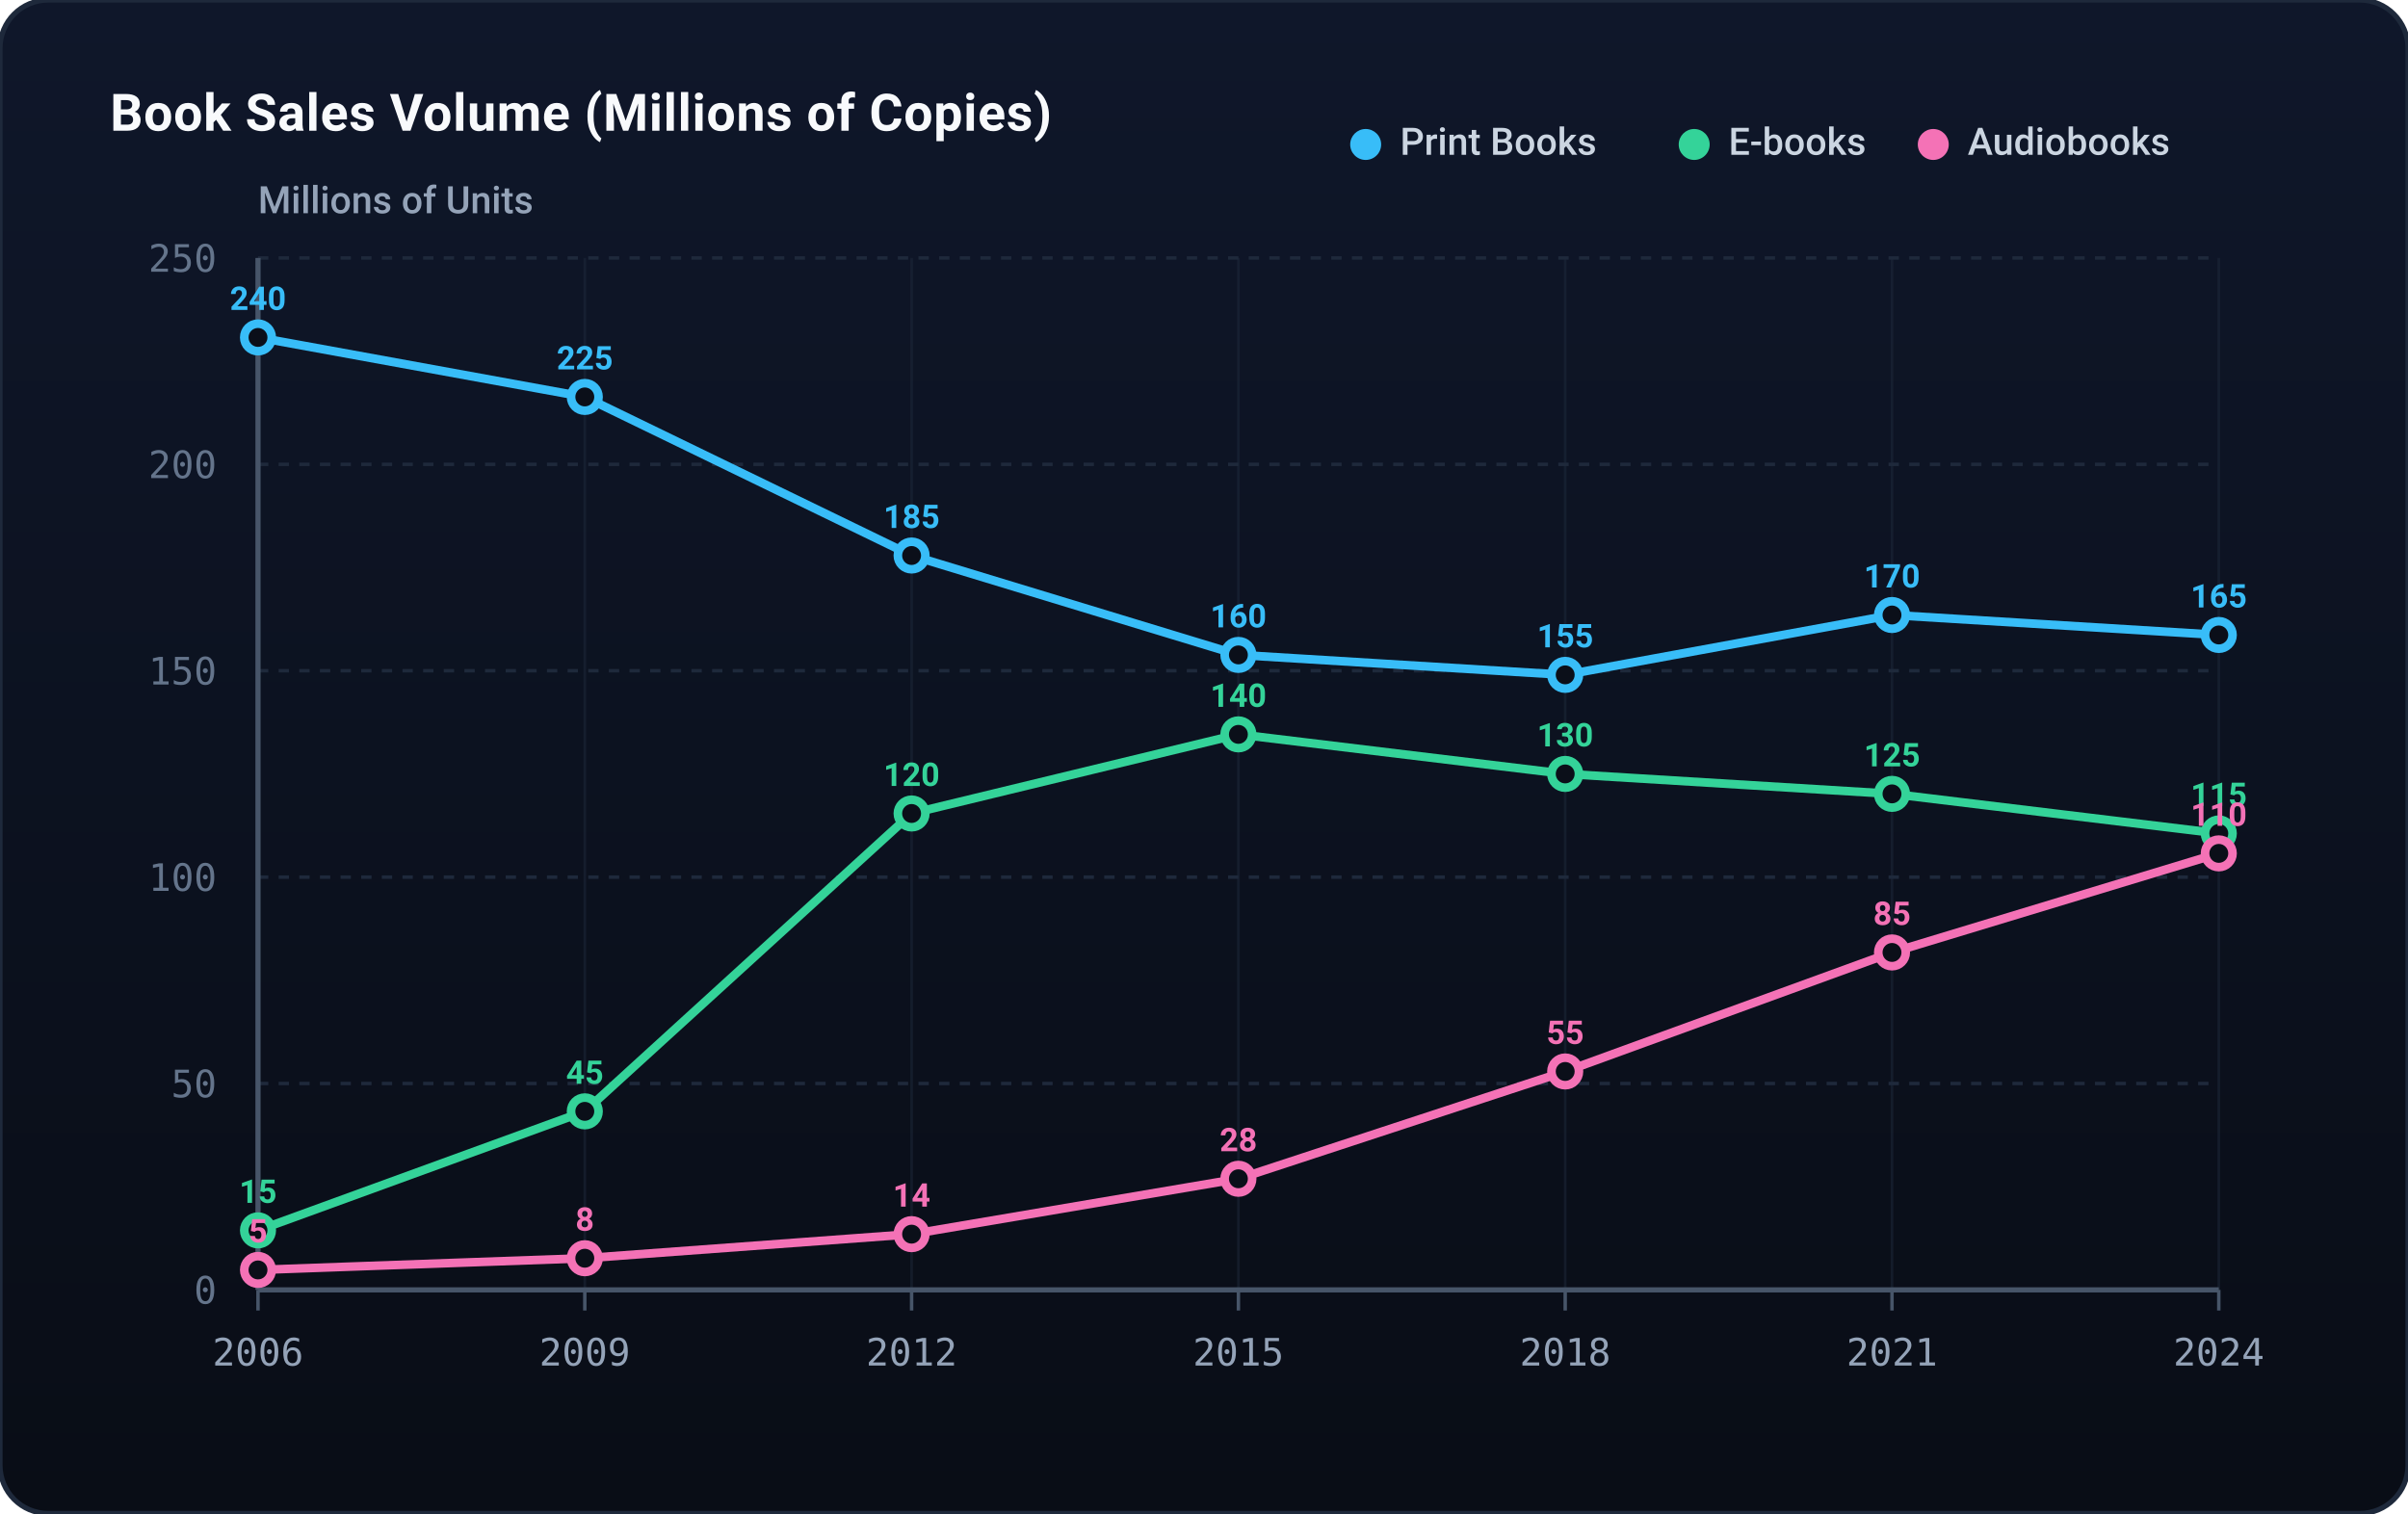
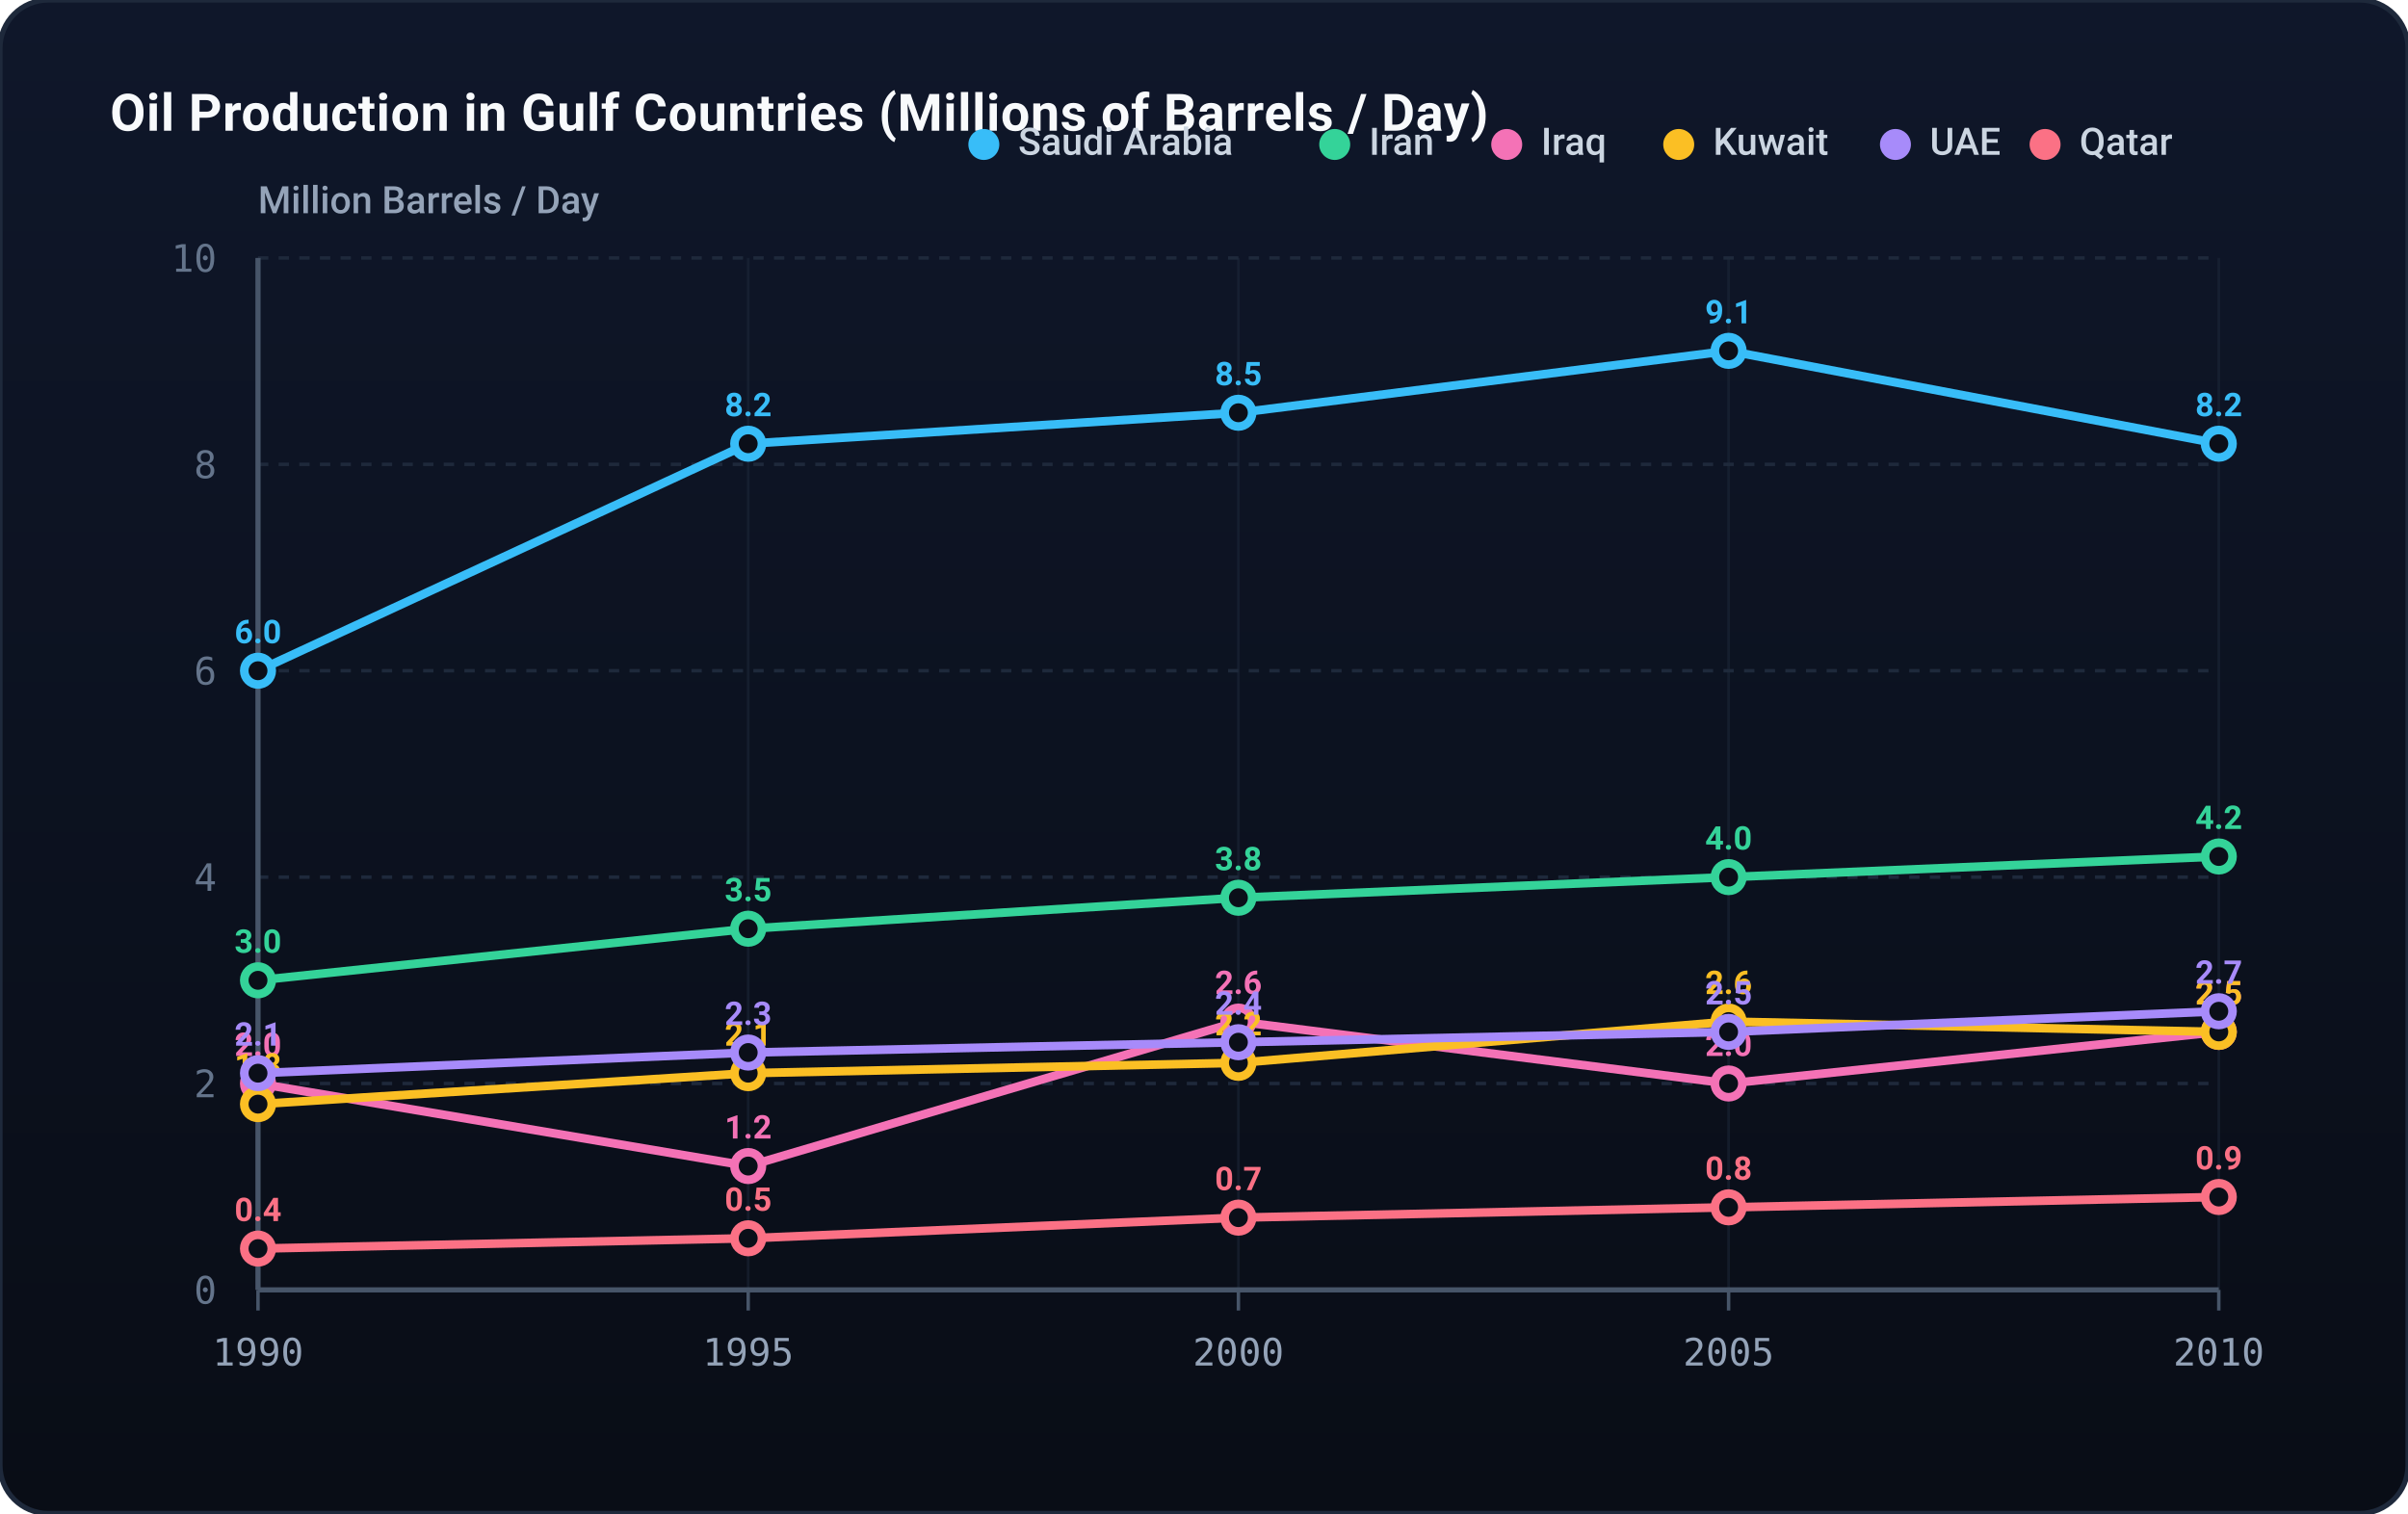
<svg xmlns="http://www.w3.org/2000/svg" viewBox="0 0 700 440" width="100%" height="100%" style="font-family: -apple-system, BlinkMacSystemFont, 'Segoe UI', Roboto, Helvetica, Arial, sans-serif; background: #0b0f19;">
  <defs>
    <linearGradient id="bgGrad" x1="0" y1="0" x2="0" y2="1">
      <stop offset="0%" stop-color="#0f172a" />
      <stop offset="100%" stop-color="#090d16" />
    </linearGradient>
    <filter id="shadow" x="-5%" y="-5%" width="110%" height="115%">
      <feDropShadow dx="0" dy="4" stdDeviation="6" flood-color="#000000" flood-opacity="0.4" />
    </filter>
    <marker id="arrow" viewBox="0 0 10 10" refX="6" refY="5" markerWidth="6" markerHeight="6" orient="auto-start-reverse">
      <path d="M 0 1 L 8 5 L 0 9 z" fill="#38bdf8" />
    </marker>
    <marker id="arrow-emerald" viewBox="0 0 10 10" refX="6" refY="5" markerWidth="6" markerHeight="6" orient="auto-start-reverse">
      <path d="M 0 1 L 8 5 L 0 9 z" fill="#34d399" />
    </marker>
  </defs>
  <rect width="700" height="440" rx="14" fill="url(#bgGrad)" stroke="#1e293b" stroke-width="1.5" />
-   <text x="32" y="38" fill="#f8fafc" font-size="15" font-weight="700" letter-spacing="0.2">Book Sales Volume (Millions of Copies)</text>
+   <text x="32" y="38" fill="#f8fafc" font-size="15" font-weight="700" letter-spacing="0.2">Oil Production in Gulf Countries (Millions of Barrels / Day)</text>
  <line x1="75" y1="375.0" x2="645" y2="375.0" stroke="#1e293b" stroke-width="1" stroke-dasharray="3 3" />
  <text x="63" y="379.0" fill="#64748b" font-size="11" text-anchor="end" font-family="monospace">0</text>
  <line x1="75" y1="315.0" x2="645" y2="315.0" stroke="#1e293b" stroke-width="1" stroke-dasharray="3 3" />
-   <text x="63" y="319.0" fill="#64748b" font-size="11" text-anchor="end" font-family="monospace">50</text>
+   <text x="63" y="319.0" fill="#64748b" font-size="11" text-anchor="end" font-family="monospace">2</text>
  <line x1="75" y1="255.0" x2="645" y2="255.0" stroke="#1e293b" stroke-width="1" stroke-dasharray="3 3" />
-   <text x="63" y="259.0" fill="#64748b" font-size="11" text-anchor="end" font-family="monospace">100</text>
+   <text x="63" y="259.0" fill="#64748b" font-size="11" text-anchor="end" font-family="monospace">4</text>
  <line x1="75" y1="195.0" x2="645" y2="195.0" stroke="#1e293b" stroke-width="1" stroke-dasharray="3 3" />
-   <text x="63" y="199.0" fill="#64748b" font-size="11" text-anchor="end" font-family="monospace">150</text>
+   <text x="63" y="199.0" fill="#64748b" font-size="11" text-anchor="end" font-family="monospace">6</text>
  <line x1="75" y1="135.0" x2="645" y2="135.0" stroke="#1e293b" stroke-width="1" stroke-dasharray="3 3" />
-   <text x="63" y="139.0" fill="#64748b" font-size="11" text-anchor="end" font-family="monospace">200</text>
+   <text x="63" y="139.0" fill="#64748b" font-size="11" text-anchor="end" font-family="monospace">8</text>
  <line x1="75" y1="75.0" x2="645" y2="75.0" stroke="#1e293b" stroke-width="1" stroke-dasharray="3 3" />
-   <text x="63" y="79.0" fill="#64748b" font-size="11" text-anchor="end" font-family="monospace">250</text>
-   <text x="75" y="62" fill="#94a3b8" font-size="11" font-weight="500">Millions of Units</text>
+   <text x="63" y="79.0" fill="#64748b" font-size="11" text-anchor="end" font-family="monospace">10</text>
+   <text x="75" y="62" fill="#94a3b8" font-size="11" font-weight="500">Million Barrels / Day</text>
  <line x1="75.0" y1="375" x2="75.0" y2="381" stroke="#475569" stroke-width="1" />
-   <text x="75.0" y="397" fill="#94a3b8" font-size="11" text-anchor="middle" font-family="monospace">2006</text>
+   <text x="75.0" y="397" fill="#94a3b8" font-size="11" text-anchor="middle" font-family="monospace">1990</text>
  <line x1="75.0" y1="75" x2="75.0" y2="375" stroke="#1e293b" stroke-width="0.75" opacity="0.5" />
-   <line x1="170.0" y1="375" x2="170.0" y2="381" stroke="#475569" stroke-width="1" />
-   <text x="170.0" y="397" fill="#94a3b8" font-size="11" text-anchor="middle" font-family="monospace">2009</text>
-   <line x1="170.0" y1="75" x2="170.0" y2="375" stroke="#1e293b" stroke-width="0.75" opacity="0.5" />
-   <line x1="265.0" y1="375" x2="265.0" y2="381" stroke="#475569" stroke-width="1" />
-   <text x="265.0" y="397" fill="#94a3b8" font-size="11" text-anchor="middle" font-family="monospace">2012</text>
-   <line x1="265.0" y1="75" x2="265.0" y2="375" stroke="#1e293b" stroke-width="0.75" opacity="0.5" />
+   <line x1="217.5" y1="375" x2="217.5" y2="381" stroke="#475569" stroke-width="1" />
+   <text x="217.5" y="397" fill="#94a3b8" font-size="11" text-anchor="middle" font-family="monospace">1995</text>
+   <line x1="217.5" y1="75" x2="217.5" y2="375" stroke="#1e293b" stroke-width="0.75" opacity="0.5" />
  <line x1="360.0" y1="375" x2="360.0" y2="381" stroke="#475569" stroke-width="1" />
-   <text x="360.0" y="397" fill="#94a3b8" font-size="11" text-anchor="middle" font-family="monospace">2015</text>
+   <text x="360.0" y="397" fill="#94a3b8" font-size="11" text-anchor="middle" font-family="monospace">2000</text>
  <line x1="360.0" y1="75" x2="360.0" y2="375" stroke="#1e293b" stroke-width="0.75" opacity="0.5" />
-   <line x1="455.0" y1="375" x2="455.0" y2="381" stroke="#475569" stroke-width="1" />
-   <text x="455.0" y="397" fill="#94a3b8" font-size="11" text-anchor="middle" font-family="monospace">2018</text>
-   <line x1="455.0" y1="75" x2="455.0" y2="375" stroke="#1e293b" stroke-width="0.75" opacity="0.5" />
-   <line x1="550.0" y1="375" x2="550.0" y2="381" stroke="#475569" stroke-width="1" />
-   <text x="550.0" y="397" fill="#94a3b8" font-size="11" text-anchor="middle" font-family="monospace">2021</text>
-   <line x1="550.0" y1="75" x2="550.0" y2="375" stroke="#1e293b" stroke-width="0.75" opacity="0.5" />
+   <line x1="502.5" y1="375" x2="502.5" y2="381" stroke="#475569" stroke-width="1" />
+   <text x="502.5" y="397" fill="#94a3b8" font-size="11" text-anchor="middle" font-family="monospace">2005</text>
+   <line x1="502.5" y1="75" x2="502.5" y2="375" stroke="#1e293b" stroke-width="0.75" opacity="0.5" />
  <line x1="645.0" y1="375" x2="645.0" y2="381" stroke="#475569" stroke-width="1" />
-   <text x="645.0" y="397" fill="#94a3b8" font-size="11" text-anchor="middle" font-family="monospace">2024</text>
+   <text x="645.0" y="397" fill="#94a3b8" font-size="11" text-anchor="middle" font-family="monospace">2010</text>
  <line x1="645.0" y1="75" x2="645.0" y2="375" stroke="#1e293b" stroke-width="0.75" opacity="0.5" />
  <line x1="75" y1="75" x2="75" y2="375" stroke="#475569" stroke-width="1.5" />
  <line x1="75" y1="375" x2="645" y2="375" stroke="#475569" stroke-width="1.5" />
-   <path d="M 75.0 98.1 L 170.0 115.4 L 265.0 161.5 L 360.0 190.4 L 455.0 196.2 L 550.0 178.8 L 645.0 184.6" fill="none" stroke="#38bdf8" stroke-width="2.5" stroke-linecap="round" stroke-linejoin="round" />
-   <circle cx="75.0" cy="98.1" r="4" fill="#0b0f19" stroke="#38bdf8" stroke-width="2.5" />
-   <text x="75.0" y="90.1" fill="#38bdf8" font-size="9.5" text-anchor="middle" font-weight="600">240</text>
-   <circle cx="170.0" cy="115.4" r="4" fill="#0b0f19" stroke="#38bdf8" stroke-width="2.5" />
-   <text x="170.0" y="107.4" fill="#38bdf8" font-size="9.5" text-anchor="middle" font-weight="600">225</text>
-   <circle cx="265.0" cy="161.5" r="4" fill="#0b0f19" stroke="#38bdf8" stroke-width="2.5" />
-   <text x="265.0" y="153.5" fill="#38bdf8" font-size="9.5" text-anchor="middle" font-weight="600">185</text>
-   <circle cx="360.0" cy="190.4" r="4" fill="#0b0f19" stroke="#38bdf8" stroke-width="2.5" />
-   <text x="360.0" y="182.4" fill="#38bdf8" font-size="9.5" text-anchor="middle" font-weight="600">160</text>
-   <circle cx="455.0" cy="196.2" r="4" fill="#0b0f19" stroke="#38bdf8" stroke-width="2.5" />
-   <text x="455.0" y="188.2" fill="#38bdf8" font-size="9.5" text-anchor="middle" font-weight="600">155</text>
-   <circle cx="550.0" cy="178.8" r="4" fill="#0b0f19" stroke="#38bdf8" stroke-width="2.5" />
-   <text x="550.0" y="170.8" fill="#38bdf8" font-size="9.5" text-anchor="middle" font-weight="600">170</text>
-   <circle cx="645.0" cy="184.6" r="4" fill="#0b0f19" stroke="#38bdf8" stroke-width="2.5" />
-   <text x="645.0" y="176.6" fill="#38bdf8" font-size="9.5" text-anchor="middle" font-weight="600">165</text>
-   <path d="M 75.0 357.7 L 170.0 323.1 L 265.0 236.5 L 360.0 213.5 L 455.0 225.0 L 550.0 230.8 L 645.0 242.3" fill="none" stroke="#34d399" stroke-width="2.5" stroke-linecap="round" stroke-linejoin="round" />
-   <circle cx="75.0" cy="357.7" r="4" fill="#0b0f19" stroke="#34d399" stroke-width="2.5" />
-   <text x="75.0" y="349.7" fill="#34d399" font-size="9.5" text-anchor="middle" font-weight="600">15</text>
-   <circle cx="170.0" cy="323.1" r="4" fill="#0b0f19" stroke="#34d399" stroke-width="2.5" />
-   <text x="170.0" y="315.1" fill="#34d399" font-size="9.5" text-anchor="middle" font-weight="600">45</text>
-   <circle cx="265.0" cy="236.5" r="4" fill="#0b0f19" stroke="#34d399" stroke-width="2.5" />
-   <text x="265.0" y="228.5" fill="#34d399" font-size="9.5" text-anchor="middle" font-weight="600">120</text>
-   <circle cx="360.0" cy="213.5" r="4" fill="#0b0f19" stroke="#34d399" stroke-width="2.5" />
-   <text x="360.0" y="205.5" fill="#34d399" font-size="9.5" text-anchor="middle" font-weight="600">140</text>
-   <circle cx="455.0" cy="225.0" r="4" fill="#0b0f19" stroke="#34d399" stroke-width="2.5" />
-   <text x="455.0" y="217.0" fill="#34d399" font-size="9.5" text-anchor="middle" font-weight="600">130</text>
-   <circle cx="550.0" cy="230.8" r="4" fill="#0b0f19" stroke="#34d399" stroke-width="2.5" />
-   <text x="550.0" y="222.8" fill="#34d399" font-size="9.5" text-anchor="middle" font-weight="600">125</text>
-   <circle cx="645.0" cy="242.3" r="4" fill="#0b0f19" stroke="#34d399" stroke-width="2.5" />
-   <text x="645.0" y="234.3" fill="#34d399" font-size="9.5" text-anchor="middle" font-weight="600">115</text>
-   <path d="M 75.0 369.2 L 170.0 365.8 L 265.0 358.8 L 360.0 342.7 L 455.0 311.5 L 550.0 276.9 L 645.0 248.1" fill="none" stroke="#f472b6" stroke-width="2.5" stroke-linecap="round" stroke-linejoin="round" />
-   <circle cx="75.0" cy="369.2" r="4" fill="#0b0f19" stroke="#f472b6" stroke-width="2.5" />
-   <text x="75.0" y="361.2" fill="#f472b6" font-size="9.5" text-anchor="middle" font-weight="600">5</text>
-   <circle cx="170.0" cy="365.8" r="4" fill="#0b0f19" stroke="#f472b6" stroke-width="2.5" />
-   <text x="170.0" y="357.8" fill="#f472b6" font-size="9.5" text-anchor="middle" font-weight="600">8</text>
-   <circle cx="265.0" cy="358.8" r="4" fill="#0b0f19" stroke="#f472b6" stroke-width="2.5" />
-   <text x="265.0" y="350.8" fill="#f472b6" font-size="9.5" text-anchor="middle" font-weight="600">14</text>
-   <circle cx="360.0" cy="342.7" r="4" fill="#0b0f19" stroke="#f472b6" stroke-width="2.5" />
-   <text x="360.0" y="334.7" fill="#f472b6" font-size="9.5" text-anchor="middle" font-weight="600">28</text>
-   <circle cx="455.0" cy="311.5" r="4" fill="#0b0f19" stroke="#f472b6" stroke-width="2.5" />
-   <text x="455.0" y="303.5" fill="#f472b6" font-size="9.5" text-anchor="middle" font-weight="600">55</text>
-   <circle cx="550.0" cy="276.9" r="4" fill="#0b0f19" stroke="#f472b6" stroke-width="2.5" />
-   <text x="550.0" y="268.9" fill="#f472b6" font-size="9.5" text-anchor="middle" font-weight="600">85</text>
-   <circle cx="645.0" cy="248.1" r="4" fill="#0b0f19" stroke="#f472b6" stroke-width="2.5" />
-   <text x="645.0" y="240.1" fill="#f472b6" font-size="9.5" text-anchor="middle" font-weight="600">110</text>
-   <circle cx="562.0" cy="42" r="4.5" fill="#f472b6" />
-   <text x="572.0" y="45" fill="#cbd5e1" font-size="11" font-weight="500">Audiobooks</text>
-   <circle cx="492.5" cy="42" r="4.5" fill="#34d399" />
-   <text x="502.5" y="45" fill="#cbd5e1" font-size="11" font-weight="500">E-books</text>
-   <circle cx="397.0" cy="42" r="4.5" fill="#38bdf8" />
-   <text x="407.0" y="45" fill="#cbd5e1" font-size="11" font-weight="500">Print Books</text>
+   <path d="M 75.0 195.0 L 217.5 129.0 L 360.0 120.0 L 502.5 102.0 L 645.0 129.0" fill="none" stroke="#38bdf8" stroke-width="2.5" stroke-linecap="round" stroke-linejoin="round" />
+   <circle cx="75.0" cy="195.0" r="4" fill="#0b0f19" stroke="#38bdf8" stroke-width="2.5" />
+   <text x="75.0" y="187.0" fill="#38bdf8" font-size="9.5" text-anchor="middle" font-weight="600">6.0</text>
+   <circle cx="217.5" cy="129.0" r="4" fill="#0b0f19" stroke="#38bdf8" stroke-width="2.5" />
+   <text x="217.5" y="121.0" fill="#38bdf8" font-size="9.5" text-anchor="middle" font-weight="600">8.2</text>
+   <circle cx="360.0" cy="120.0" r="4" fill="#0b0f19" stroke="#38bdf8" stroke-width="2.5" />
+   <text x="360.0" y="112.0" fill="#38bdf8" font-size="9.5" text-anchor="middle" font-weight="600">8.5</text>
+   <circle cx="502.5" cy="102.0" r="4" fill="#0b0f19" stroke="#38bdf8" stroke-width="2.5" />
+   <text x="502.5" y="94.0" fill="#38bdf8" font-size="9.5" text-anchor="middle" font-weight="600">9.1</text>
+   <circle cx="645.0" cy="129.0" r="4" fill="#0b0f19" stroke="#38bdf8" stroke-width="2.5" />
+   <text x="645.0" y="121.0" fill="#38bdf8" font-size="9.5" text-anchor="middle" font-weight="600">8.2</text>
+   <path d="M 75.0 285.0 L 217.5 270.0 L 360.0 261.0 L 502.5 255.0 L 645.0 249.0" fill="none" stroke="#34d399" stroke-width="2.5" stroke-linecap="round" stroke-linejoin="round" />
+   <circle cx="75.0" cy="285.0" r="4" fill="#0b0f19" stroke="#34d399" stroke-width="2.5" />
+   <text x="75.0" y="277.0" fill="#34d399" font-size="9.5" text-anchor="middle" font-weight="600">3.0</text>
+   <circle cx="217.5" cy="270.0" r="4" fill="#0b0f19" stroke="#34d399" stroke-width="2.5" />
+   <text x="217.5" y="262.0" fill="#34d399" font-size="9.5" text-anchor="middle" font-weight="600">3.5</text>
+   <circle cx="360.0" cy="261.0" r="4" fill="#0b0f19" stroke="#34d399" stroke-width="2.5" />
+   <text x="360.0" y="253.0" fill="#34d399" font-size="9.5" text-anchor="middle" font-weight="600">3.8</text>
+   <circle cx="502.5" cy="255.0" r="4" fill="#0b0f19" stroke="#34d399" stroke-width="2.5" />
+   <text x="502.5" y="247.0" fill="#34d399" font-size="9.5" text-anchor="middle" font-weight="600">4.0</text>
+   <circle cx="645.0" cy="249.0" r="4" fill="#0b0f19" stroke="#34d399" stroke-width="2.5" />
+   <text x="645.0" y="241.0" fill="#34d399" font-size="9.5" text-anchor="middle" font-weight="600">4.2</text>
+   <path d="M 75.0 315.0 L 217.5 339.0 L 360.0 297.0 L 502.5 315.0 L 645.0 300.0" fill="none" stroke="#f472b6" stroke-width="2.5" stroke-linecap="round" stroke-linejoin="round" />
+   <circle cx="75.0" cy="315.0" r="4" fill="#0b0f19" stroke="#f472b6" stroke-width="2.5" />
+   <text x="75.0" y="307.0" fill="#f472b6" font-size="9.5" text-anchor="middle" font-weight="600">2.0</text>
+   <circle cx="217.5" cy="339.0" r="4" fill="#0b0f19" stroke="#f472b6" stroke-width="2.5" />
+   <text x="217.5" y="331.0" fill="#f472b6" font-size="9.5" text-anchor="middle" font-weight="600">1.2</text>
+   <circle cx="360.0" cy="297.0" r="4" fill="#0b0f19" stroke="#f472b6" stroke-width="2.5" />
+   <text x="360.0" y="289.0" fill="#f472b6" font-size="9.5" text-anchor="middle" font-weight="600">2.6</text>
+   <circle cx="502.5" cy="315.0" r="4" fill="#0b0f19" stroke="#f472b6" stroke-width="2.5" />
+   <text x="502.5" y="307.0" fill="#f472b6" font-size="9.5" text-anchor="middle" font-weight="600">2.0</text>
+   <circle cx="645.0" cy="300.0" r="4" fill="#0b0f19" stroke="#f472b6" stroke-width="2.5" />
+   <text x="645.0" y="292.0" fill="#f472b6" font-size="9.5" text-anchor="middle" font-weight="600">2.5</text>
+   <path d="M 75.0 321.0 L 217.5 312.0 L 360.0 309.0 L 502.5 297.0 L 645.0 300.0" fill="none" stroke="#fbbf24" stroke-width="2.5" stroke-linecap="round" stroke-linejoin="round" />
+   <circle cx="75.0" cy="321.0" r="4" fill="#0b0f19" stroke="#fbbf24" stroke-width="2.5" />
+   <text x="75.0" y="313.0" fill="#fbbf24" font-size="9.5" text-anchor="middle" font-weight="600">1.8</text>
+   <circle cx="217.5" cy="312.0" r="4" fill="#0b0f19" stroke="#fbbf24" stroke-width="2.5" />
+   <text x="217.5" y="304.0" fill="#fbbf24" font-size="9.5" text-anchor="middle" font-weight="600">2.1</text>
+   <circle cx="360.0" cy="309.0" r="4" fill="#0b0f19" stroke="#fbbf24" stroke-width="2.5" />
+   <text x="360.0" y="301.0" fill="#fbbf24" font-size="9.5" text-anchor="middle" font-weight="600">2.2</text>
+   <circle cx="502.5" cy="297.0" r="4" fill="#0b0f19" stroke="#fbbf24" stroke-width="2.5" />
+   <text x="502.5" y="289.0" fill="#fbbf24" font-size="9.5" text-anchor="middle" font-weight="600">2.6</text>
+   <circle cx="645.0" cy="300.0" r="4" fill="#0b0f19" stroke="#fbbf24" stroke-width="2.5" />
+   <text x="645.0" y="292.0" fill="#fbbf24" font-size="9.5" text-anchor="middle" font-weight="600">2.5</text>
+   <path d="M 75.0 312.0 L 217.5 306.0 L 360.0 303.0 L 502.5 300.0 L 645.0 294.0" fill="none" stroke="#a78bfa" stroke-width="2.5" stroke-linecap="round" stroke-linejoin="round" />
+   <circle cx="75.0" cy="312.0" r="4" fill="#0b0f19" stroke="#a78bfa" stroke-width="2.5" />
+   <text x="75.0" y="304.0" fill="#a78bfa" font-size="9.5" text-anchor="middle" font-weight="600">2.1</text>
+   <circle cx="217.5" cy="306.0" r="4" fill="#0b0f19" stroke="#a78bfa" stroke-width="2.5" />
+   <text x="217.5" y="298.0" fill="#a78bfa" font-size="9.5" text-anchor="middle" font-weight="600">2.3</text>
+   <circle cx="360.0" cy="303.0" r="4" fill="#0b0f19" stroke="#a78bfa" stroke-width="2.5" />
+   <text x="360.0" y="295.0" fill="#a78bfa" font-size="9.5" text-anchor="middle" font-weight="600">2.4</text>
+   <circle cx="502.5" cy="300.0" r="4" fill="#0b0f19" stroke="#a78bfa" stroke-width="2.5" />
+   <text x="502.5" y="292.0" fill="#a78bfa" font-size="9.5" text-anchor="middle" font-weight="600">2.5</text>
+   <circle cx="645.0" cy="294.0" r="4" fill="#0b0f19" stroke="#a78bfa" stroke-width="2.5" />
+   <text x="645.0" y="286.0" fill="#a78bfa" font-size="9.5" text-anchor="middle" font-weight="600">2.7</text>
+   <path d="M 75.0 363.0 L 217.5 360.0 L 360.0 354.0 L 502.5 351.0 L 645.0 348.0" fill="none" stroke="#fb7185" stroke-width="2.5" stroke-linecap="round" stroke-linejoin="round" />
+   <circle cx="75.0" cy="363.0" r="4" fill="#0b0f19" stroke="#fb7185" stroke-width="2.5" />
+   <text x="75.0" y="355.0" fill="#fb7185" font-size="9.5" text-anchor="middle" font-weight="600">0.4</text>
+   <circle cx="217.5" cy="360.0" r="4" fill="#0b0f19" stroke="#fb7185" stroke-width="2.5" />
+   <text x="217.5" y="352.0" fill="#fb7185" font-size="9.5" text-anchor="middle" font-weight="600">0.5</text>
+   <circle cx="360.0" cy="354.0" r="4" fill="#0b0f19" stroke="#fb7185" stroke-width="2.5" />
+   <text x="360.0" y="346.0" fill="#fb7185" font-size="9.5" text-anchor="middle" font-weight="600">0.7</text>
+   <circle cx="502.5" cy="351.0" r="4" fill="#0b0f19" stroke="#fb7185" stroke-width="2.5" />
+   <text x="502.5" y="343.0" fill="#fb7185" font-size="9.5" text-anchor="middle" font-weight="600">0.8</text>
+   <circle cx="645.0" cy="348.0" r="4" fill="#0b0f19" stroke="#fb7185" stroke-width="2.5" />
+   <text x="645.0" y="340.0" fill="#fb7185" font-size="9.5" text-anchor="middle" font-weight="600">0.9</text>
+   <circle cx="594.5" cy="42" r="4.5" fill="#fb7185" />
+   <text x="604.5" y="45" fill="#cbd5e1" font-size="11" font-weight="500">Qatar</text>
+   <circle cx="551.0" cy="42" r="4.5" fill="#a78bfa" />
+   <text x="561.0" y="45" fill="#cbd5e1" font-size="11" font-weight="500">UAE</text>
+   <circle cx="488.0" cy="42" r="4.5" fill="#fbbf24" />
+   <text x="498.0" y="45" fill="#cbd5e1" font-size="11" font-weight="500">Kuwait</text>
+   <circle cx="438.0" cy="42" r="4.5" fill="#f472b6" />
+   <text x="448.0" y="45" fill="#cbd5e1" font-size="11" font-weight="500">Iraq</text>
+   <circle cx="388.0" cy="42" r="4.5" fill="#34d399" />
+   <text x="398.0" y="45" fill="#cbd5e1" font-size="11" font-weight="500">Iran</text>
+   <circle cx="286.0" cy="42" r="4.5" fill="#38bdf8" />
+   <text x="296.0" y="45" fill="#cbd5e1" font-size="11" font-weight="500">Saudi Arabia</text>
</svg>
